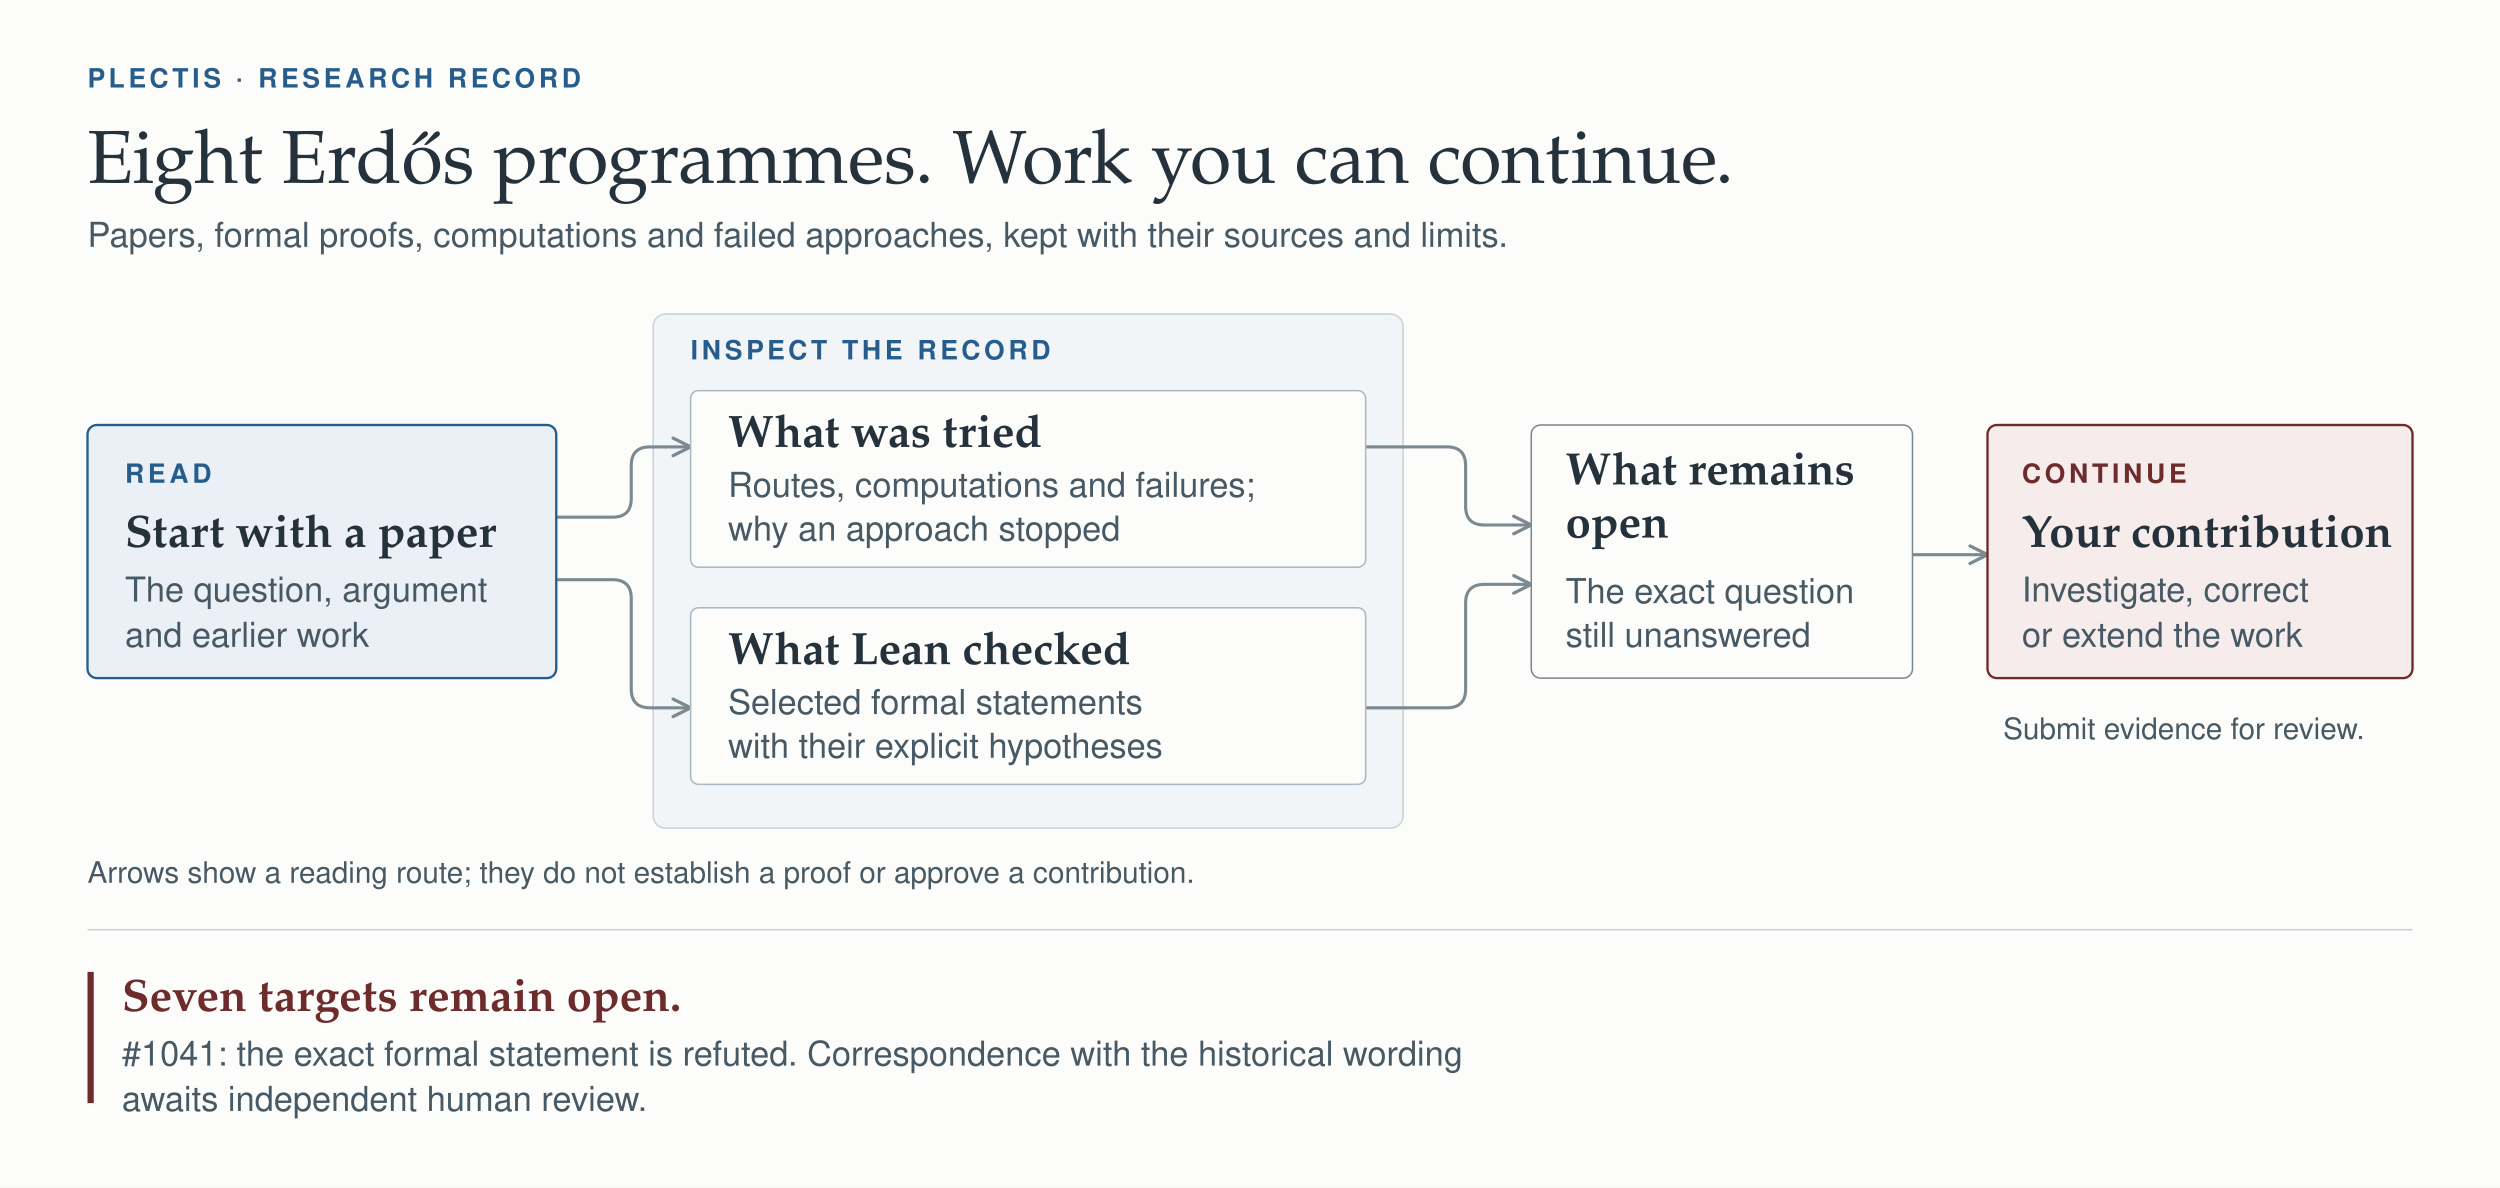
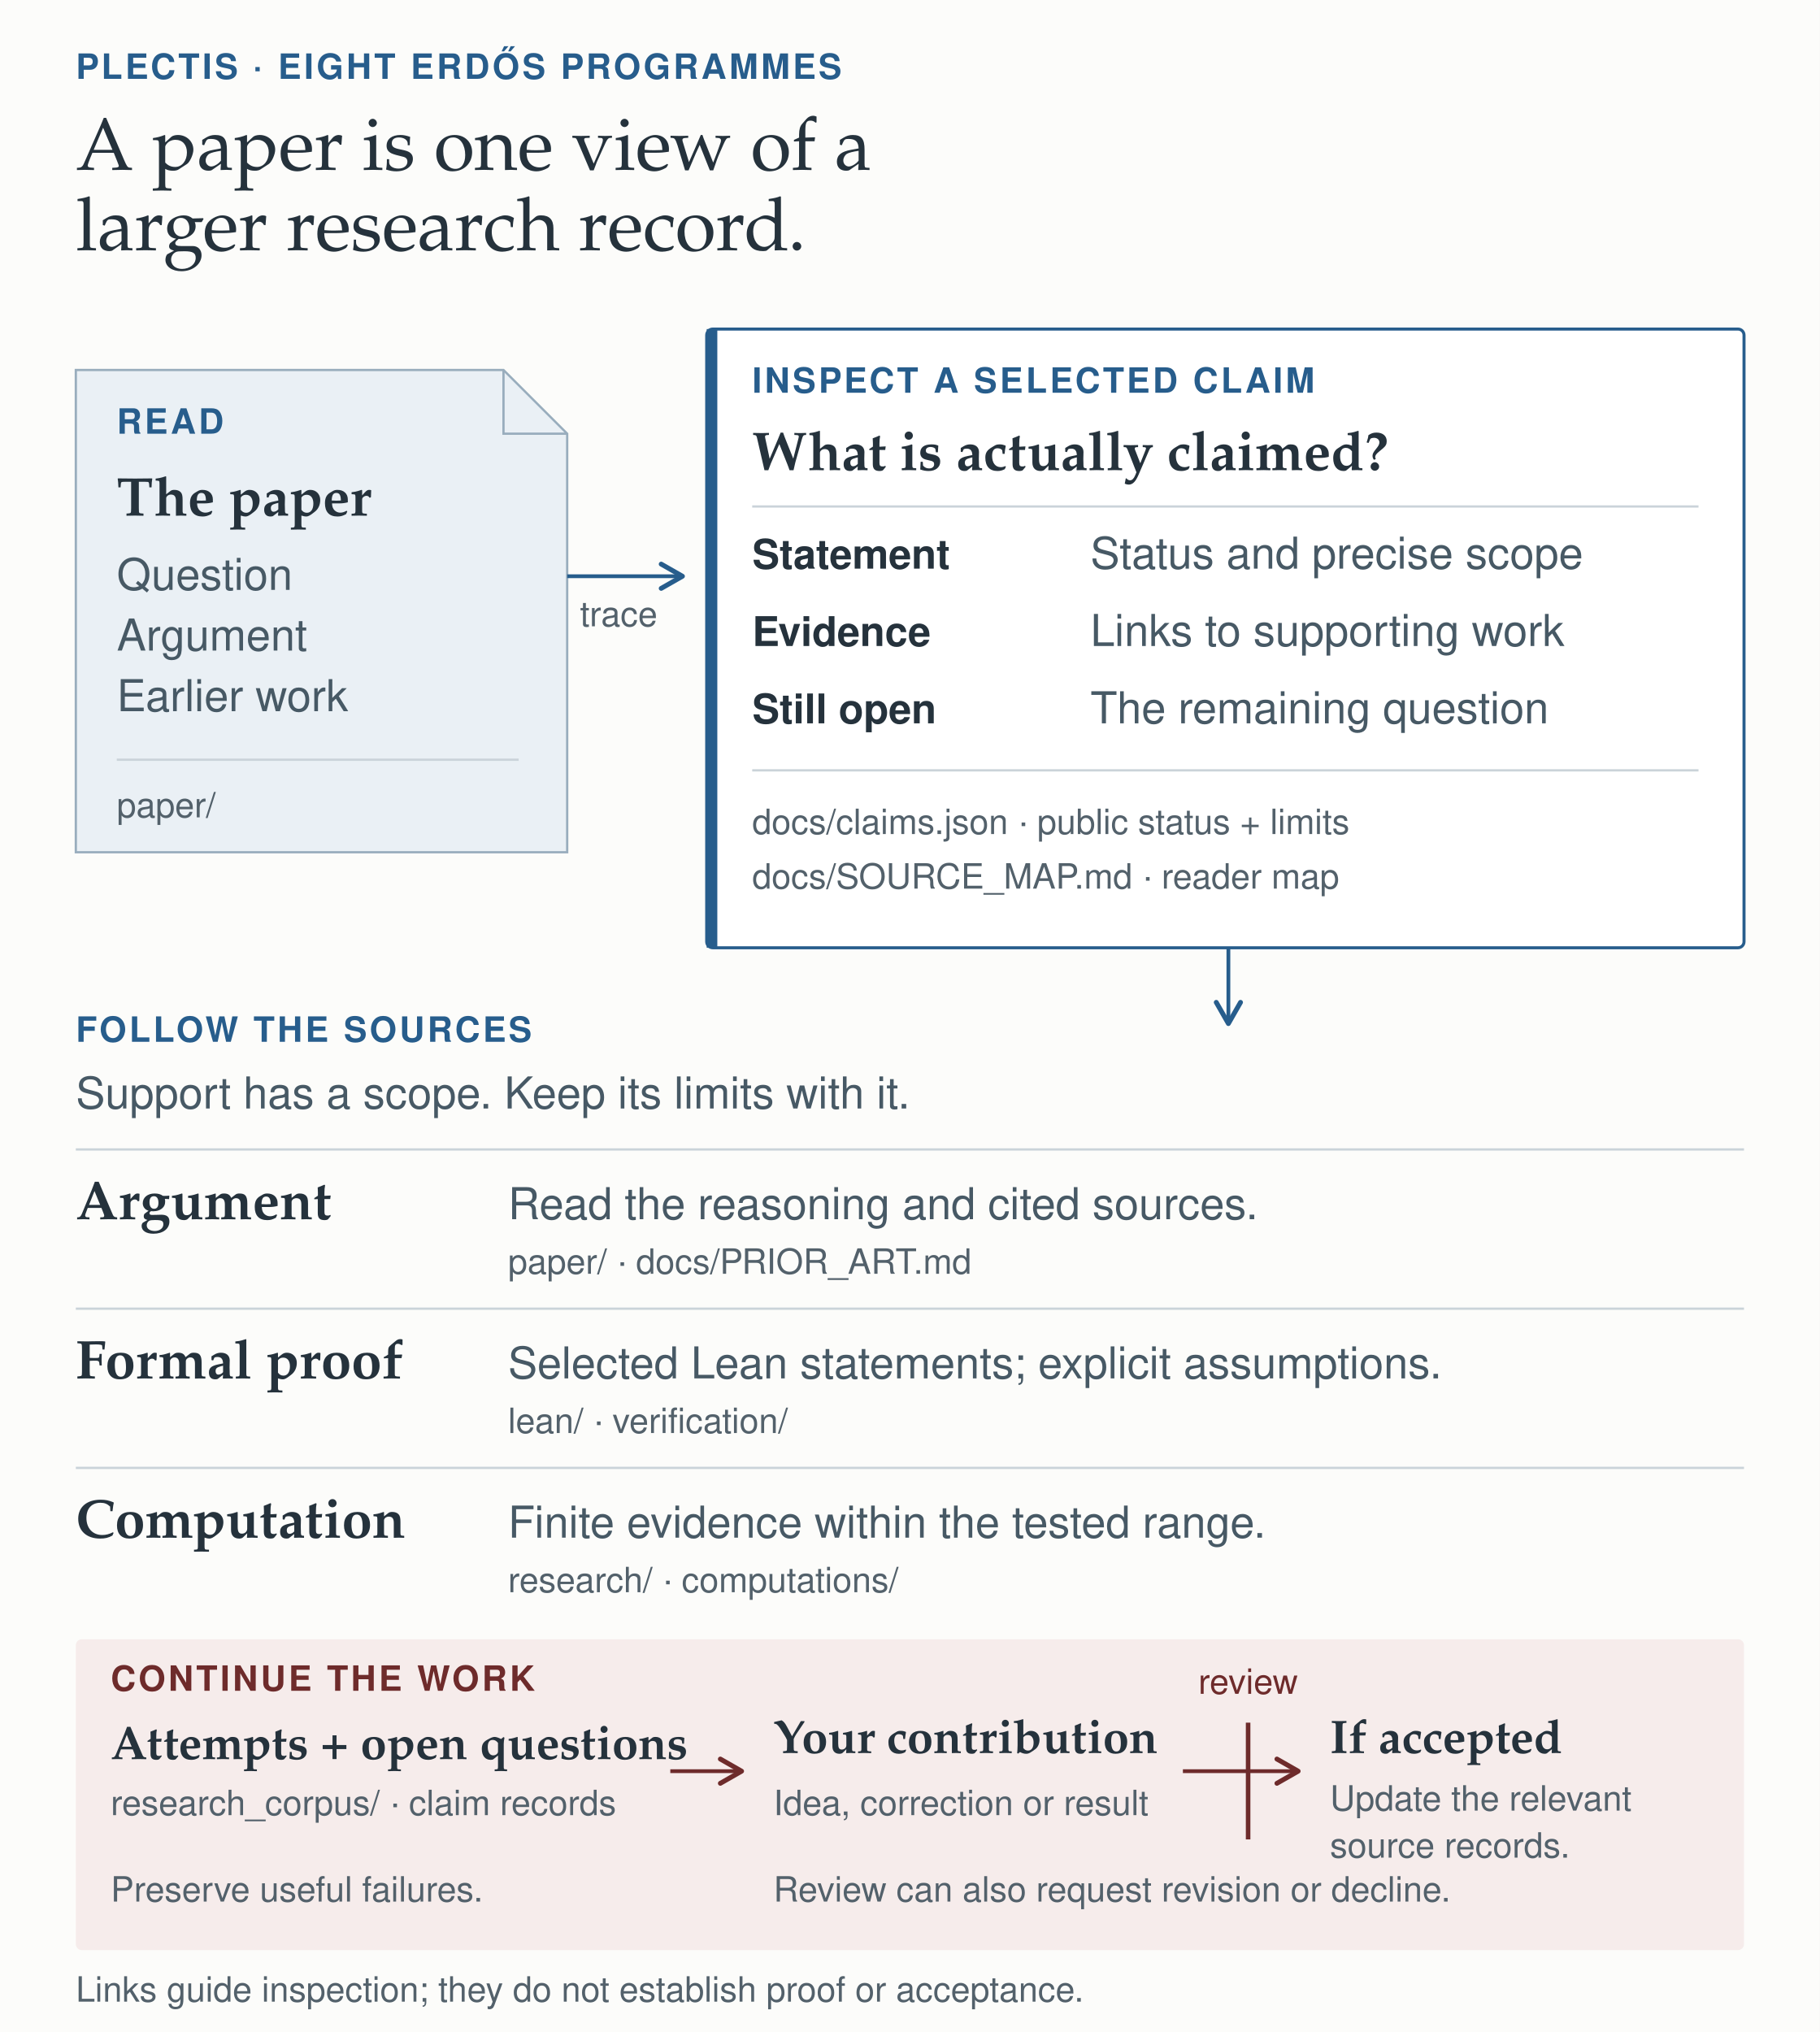
- <svg xmlns="http://www.w3.org/2000/svg" width="1600" height="760" viewBox="0 0 1600 760" role="img" aria-labelledby="title description">
+ <svg xmlns="http://www.w3.org/2000/svg" width="1200" height="1340" viewBox="0 0 1200 1340" role="img" aria-labelledby="system-map-title system-map-desc">
  <defs>
-     <marker id="arrow" viewBox="0 0 10 10" refX="9" refY="5" markerWidth="7" markerHeight="7" orient="auto-start-reverse">
-       <path d="M 1 1 L 9 5 L 1 9" fill="none" stroke="#7D8991" stroke-width="1.5" stroke-linecap="round" stroke-linejoin="round" />
+     <marker id="system-map-arrow" viewBox="0 0 10 10" refX="8" refY="5" markerWidth="8" markerHeight="8" orient="auto">
+       <path d="M 1 1 L 8 5 L 1 9" fill="none" stroke="#275D8C" stroke-width="1.6" stroke-linecap="round" stroke-linejoin="round" />
+     </marker>
+     <marker id="system-map-review-arrow" viewBox="0 0 10 10" refX="8" refY="5" markerWidth="8" markerHeight="8" orient="auto">
+       <path d="M 1 1 L 8 5 L 1 9" fill="none" stroke="#6E2B2B" stroke-width="1.6" stroke-linecap="round" stroke-linejoin="round" />
    </marker>
    <style>
      text { font-family: Helvetica, Arial, sans-serif; fill: #25323C; }
      .serif { font-family: Palatino, 'Palatino Linotype', Georgia, serif; }
-       .eyebrow { font-size: 17px; letter-spacing: 2.4px; font-weight: 600; fill: #275D8C; }
-       .heading { font-size: 29px; font-weight: 600; }
-       .body { font-size: 22px; fill: #475965; }
-       .small { font-size: 19px; fill: #475965; }
-       .edge { fill: none; stroke: #7D8991; stroke-width: 2; marker-end: url(#arrow); }
+       .eyebrow { font-size: 23px; letter-spacing: 1.8px; font-weight: 600; fill: #275D8C; }
+       .heading { font-size: 36px; font-weight: 600; }
+       .body { font-size: 29px; fill: #475965; }
+       .path { font-size: 23px; fill: #53616B; }
+       .nav { fill: none; stroke: #275D8C; stroke-width: 2.5; marker-end: url(#system-map-arrow); }
+       .review { fill: none; stroke: #6E2B2B; stroke-width: 2.5; marker-end: url(#system-map-review-arrow); }
+       .rule { stroke: #CAD3D9; stroke-width: 1.5; }
    </style>
  </defs>
-   <rect width="1600" height="760" fill="#FCFCFA" />
-   <text x="56" y="56" class="eyebrow">PLECTIS · RESEARCH RECORD</text>
-   <text x="56" y="117" class="serif" font-size="48">Eight Erdős programmes. Work you can continue.</text>
-   <text x="56" y="158" class="body">Papers, formal proofs, computations and failed approaches, kept with their sources and limits.</text>
-   <rect x="418" y="201" width="480" height="329" rx="8" fill="#F2F5F7" stroke="#CAD3D9" />
-   <text x="442" y="230" class="eyebrow" font-size="15">INSPECT THE RECORD</text>
-   <path class="edge" d="M 356 331 H 392 Q 404 331 404 319 V 298 Q 404 286 416 286 H 442" />
-   <path class="edge" d="M 356 371 H 392 Q 404 371 404 383 V 441 Q 404 453 416 453 H 442" />
-   <path class="edge" d="M 874 286 H 926 Q 938 286 938 298 V 324 Q 938 336 950 336 H 980" />
-   <path class="edge" d="M 874 453 H 926 Q 938 453 938 441 V 386 Q 938 374 950 374 H 980" />
-   <path class="edge" d="M 1224 355 H 1272" />
-   <rect x="56" y="272" width="300" height="162" rx="6" fill="#EAF0F5" stroke="#275D8C" stroke-width="1.5" />
-   <text x="80" y="309" class="eyebrow">READ</text>
-   <text x="80" y="350" class="heading serif">Start with a paper</text>
-   <text x="80" y="385" class="body">The question, argument</text>
-   <text x="80" y="414" class="body">and earlier work</text>
-   <rect x="442" y="250" width="432" height="113" rx="5" fill="#FCFCFA" stroke="#AAB9C3" />
-   <text x="466" y="286" class="heading serif">What was tried</text>
-   <text x="466" y="318" class="body">Routes, computations and failures;</text>
-   <text x="466" y="346" class="body">why an approach stopped</text>
-   <rect x="442" y="389" width="432" height="113" rx="5" fill="#FCFCFA" stroke="#AAB9C3" />
-   <text x="466" y="425" class="heading serif">What Lean checked</text>
-   <text x="466" y="457" class="body">Selected formal statements</text>
-   <text x="466" y="485" class="body">with their explicit hypotheses</text>
-   <rect x="980" y="272" width="244" height="162" rx="6" fill="#FCFCFA" stroke="#7D8991" />
-   <text x="1002" y="310" class="heading serif">What remains</text>
-   <text x="1002" y="344" class="heading serif">open</text>
-   <text x="1002" y="386" class="body">The exact question</text>
-   <text x="1002" y="414" class="body">still unanswered</text>
-   <rect x="1272" y="272" width="272" height="162" rx="6" fill="#F6ECEB" stroke="#6E2B2B" stroke-width="1.5" />
-   <text x="1294" y="309" class="eyebrow" style="fill:#6E2B2B">CONTINUE</text>
-   <text x="1294" y="350" class="heading serif">Your contribution</text>
-   <text x="1294" y="385" class="body">Investigate, correct</text>
-   <text x="1294" y="414" class="body">or extend the work</text>
-   <text x="1282" y="473" class="small">Submit evidence for review.</text>
-   <text x="56" y="565" class="small">Arrows show a reading route; they do not establish a proof or approve a contribution.</text>
-   <line x1="56" y1="595" x2="1544" y2="595" stroke="#CAD3D9" />
-   <rect x="56" y="622" width="4" height="84" fill="#6E2B2B" />
-   <text x="78" y="647" class="heading serif" style="fill:#6E2B2B">Seven targets remain open.</text>
-   <text x="78" y="682" class="body">#1041: the exact formal statement is refuted. Correspondence with the historical wording</text>
-   <text x="78" y="711" class="body">awaits independent human review.</text>
+   <rect width="1200" height="1340" fill="#FCFCFA" />
+   <text x="50" y="52" class="eyebrow">PLECTIS · EIGHT ERDŐS PROGRAMMES</text>
+   <text x="50" y="112" class="serif" font-size="49">A paper is one view of a</text>
+   <text x="50" y="165" class="serif" font-size="49">larger research record.</text>
+   <path d="M 50 244 H 332 L 374 286 V 562 H 50 Z" fill="#EAF0F5" stroke="#99ADBD" stroke-width="1.5" />
+   <path d="M 332 244 V 286 H 374" fill="none" stroke="#99ADBD" stroke-width="1.5" />
+   <text x="77" y="286" class="eyebrow">READ</text>
+   <text x="77" y="340" class="heading serif">The paper</text>
+   <text x="77" y="389" class="body">Question</text>
+   <text x="77" y="429" class="body">Argument</text>
+   <text x="77" y="469" class="body">Earlier work</text>
+   <line x1="77" y1="501" x2="342" y2="501" class="rule" />
+   <text x="77" y="539" class="path">paper/</text>
+   <path d="M 374 380 H 450" class="nav" />
+   <text x="408" y="413" text-anchor="middle" class="path">trace</text>
+   <rect x="466" y="217" width="684" height="408" rx="4" fill="#FFFFFF" stroke="#275D8C" stroke-width="2" />
+   <rect x="466" y="217" width="7" height="408" fill="#275D8C" />
+   <text x="496" y="259" class="eyebrow">INSPECT A SELECTED CLAIM</text>
+   <text x="496" y="310" class="heading serif">What is actually claimed?</text>
+   <line x1="496" y1="334" x2="1120" y2="334" class="rule" />
+   <text x="496" y="375" font-size="27" font-weight="600">Statement</text>
+   <text x="719" y="375" class="body">Status and precise scope</text>
+   <text x="496" y="426" font-size="27" font-weight="600">Evidence</text>
+   <text x="719" y="426" class="body">Links to supporting work</text>
+   <text x="496" y="477" font-size="27" font-weight="600" fill="#6E2B2B">Still open</text>
+   <text x="719" y="477" class="body">The remaining question</text>
+   <line x1="496" y1="508" x2="1120" y2="508" class="rule" />
+   <text x="496" y="550" class="path">docs/claims.json · public status + limits</text>
+   <text x="496" y="586" class="path">docs/SOURCE_MAP.md · reader map</text>
+   <path d="M 810 625 V 675" class="nav" />
+   <text x="50" y="687" class="eyebrow">FOLLOW THE SOURCES</text>
+   <text x="50" y="731" class="body">Support has a scope. Keep its limits with it.</text>
+   <line x1="50" y1="758" x2="1150" y2="758" class="rule" />
+   <text x="50" y="804" class="heading serif">Argument</text>
+   <text x="335" y="804" class="body">Read the reasoning and cited sources.</text>
+   <text x="335" y="840" class="path">paper/ · docs/PRIOR_ART.md</text>
+   <line x1="50" y1="863" x2="1150" y2="863" class="rule" />
+   <text x="50" y="909" class="heading serif">Formal proof</text>
+   <text x="335" y="909" class="body">Selected Lean statements; explicit assumptions.</text>
+   <text x="335" y="945" class="path">lean/ · verification/</text>
+   <line x1="50" y1="968" x2="1150" y2="968" class="rule" />
+   <text x="50" y="1014" class="heading serif">Computation</text>
+   <text x="335" y="1014" class="body">Finite evidence within the tested range.</text>
+   <text x="335" y="1050" class="path">research/ · computations/</text>
+   <rect x="50" y="1081" width="1100" height="205" rx="4" fill="#F6ECEB" />
+   <text x="73" y="1115" class="eyebrow" style="fill:#6E2B2B">CONTINUE THE WORK</text>
+   <text x="73" y="1160" class="serif" font-size="31" font-weight="600">Attempts + open questions</text>
+   <text x="73" y="1197" class="path">research_corpus/ · claim records</text>
+   <path d="M 442 1168 H 489" class="review" />
+   <text x="510" y="1156" class="serif" font-size="31" font-weight="600">Your contribution</text>
+   <text x="510" y="1197" class="path">Idea, correction or result</text>
+   <path d="M 780 1168 H 856" class="review" />
+   <line x1="823" y1="1136" x2="823" y2="1213" stroke="#6E2B2B" stroke-width="3" />
+   <text x="823" y="1117" text-anchor="middle" class="path" style="fill:#6E2B2B">review</text>
+   <text x="877" y="1156" class="serif" font-size="31" font-weight="600">If accepted</text>
+   <text x="877" y="1194" class="path">Update the relevant</text>
+   <text x="877" y="1225" class="path">source records.</text>
+   <text x="73" y="1254" class="path">Preserve useful failures.</text>
+   <text x="510" y="1254" class="path">Review can also request revision or decline.</text>
+   <text x="50" y="1320" class="path">Links guide inspection; they do not establish proof or acceptance.</text>
</svg>
